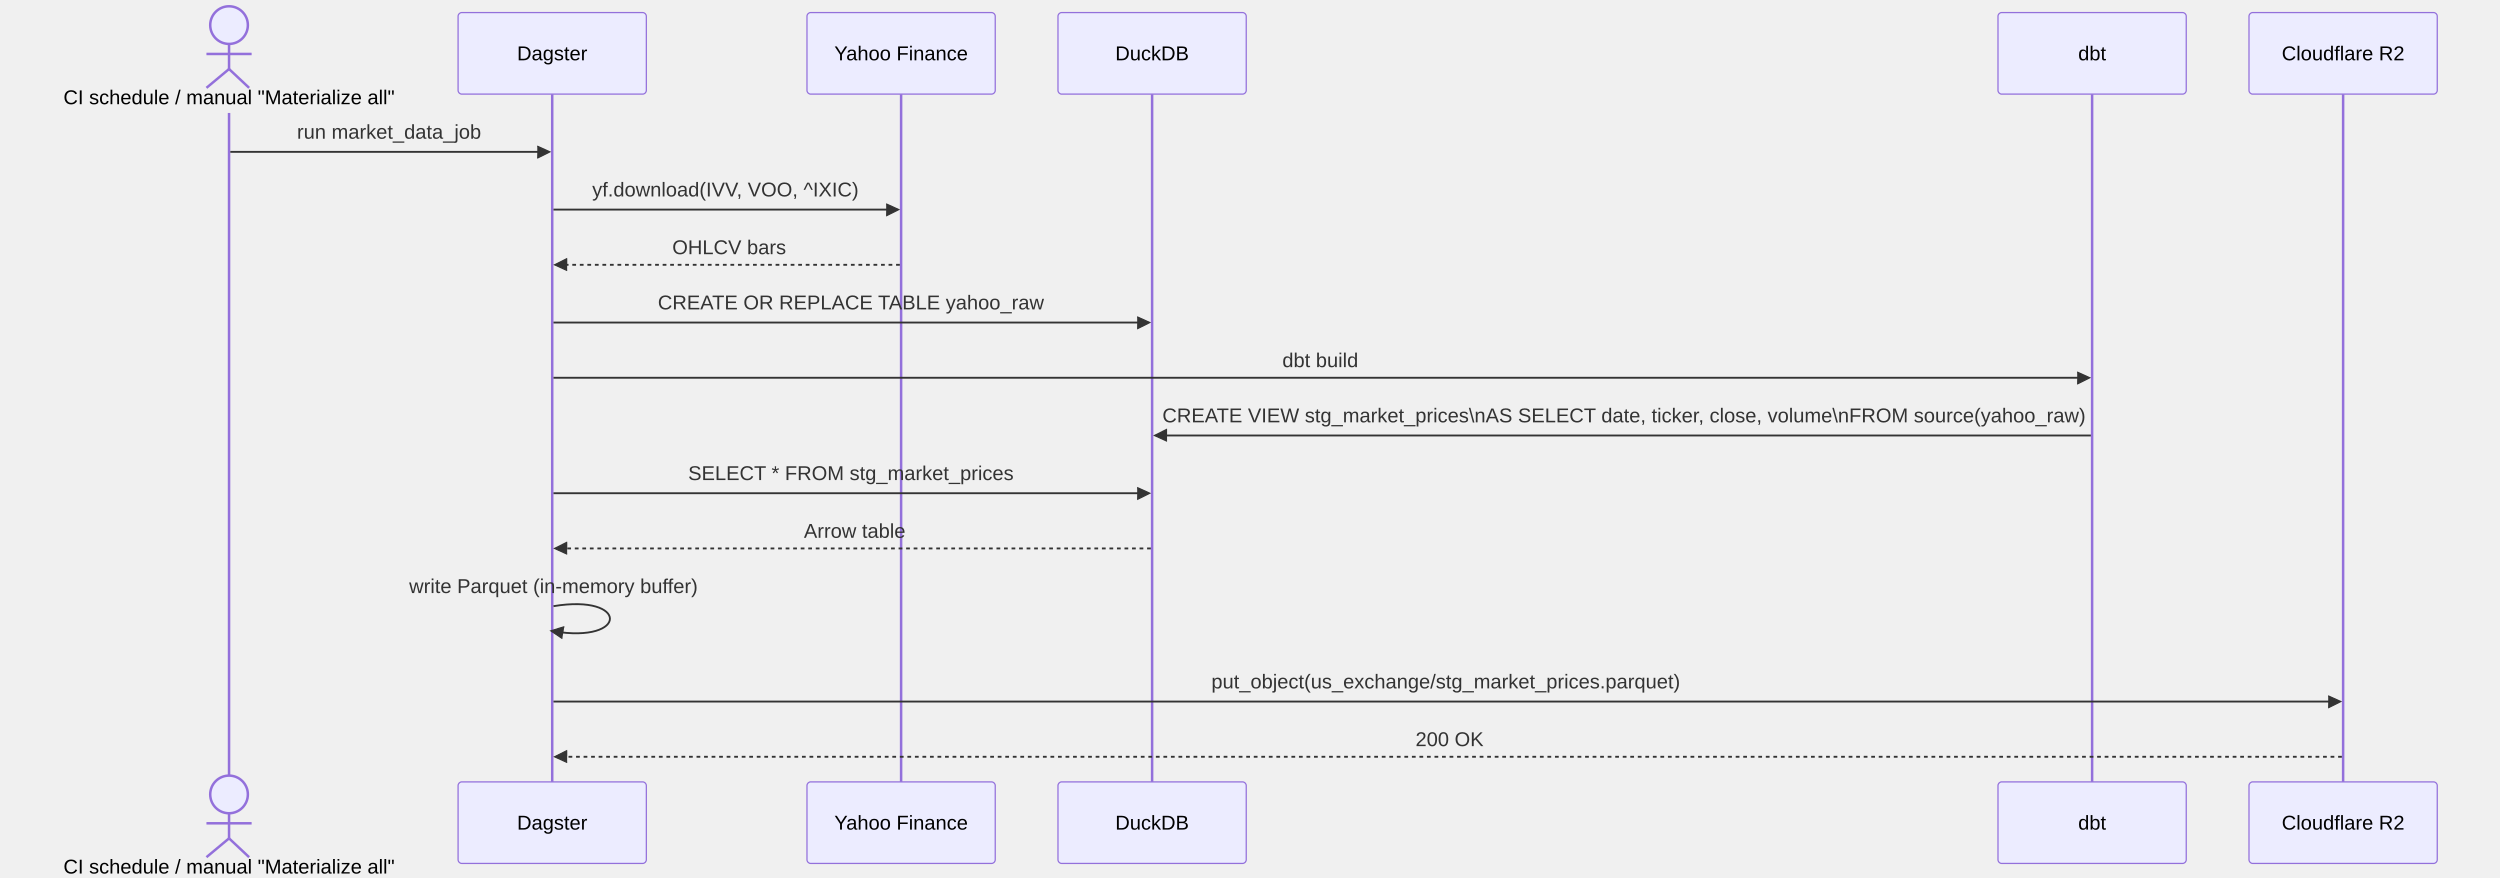
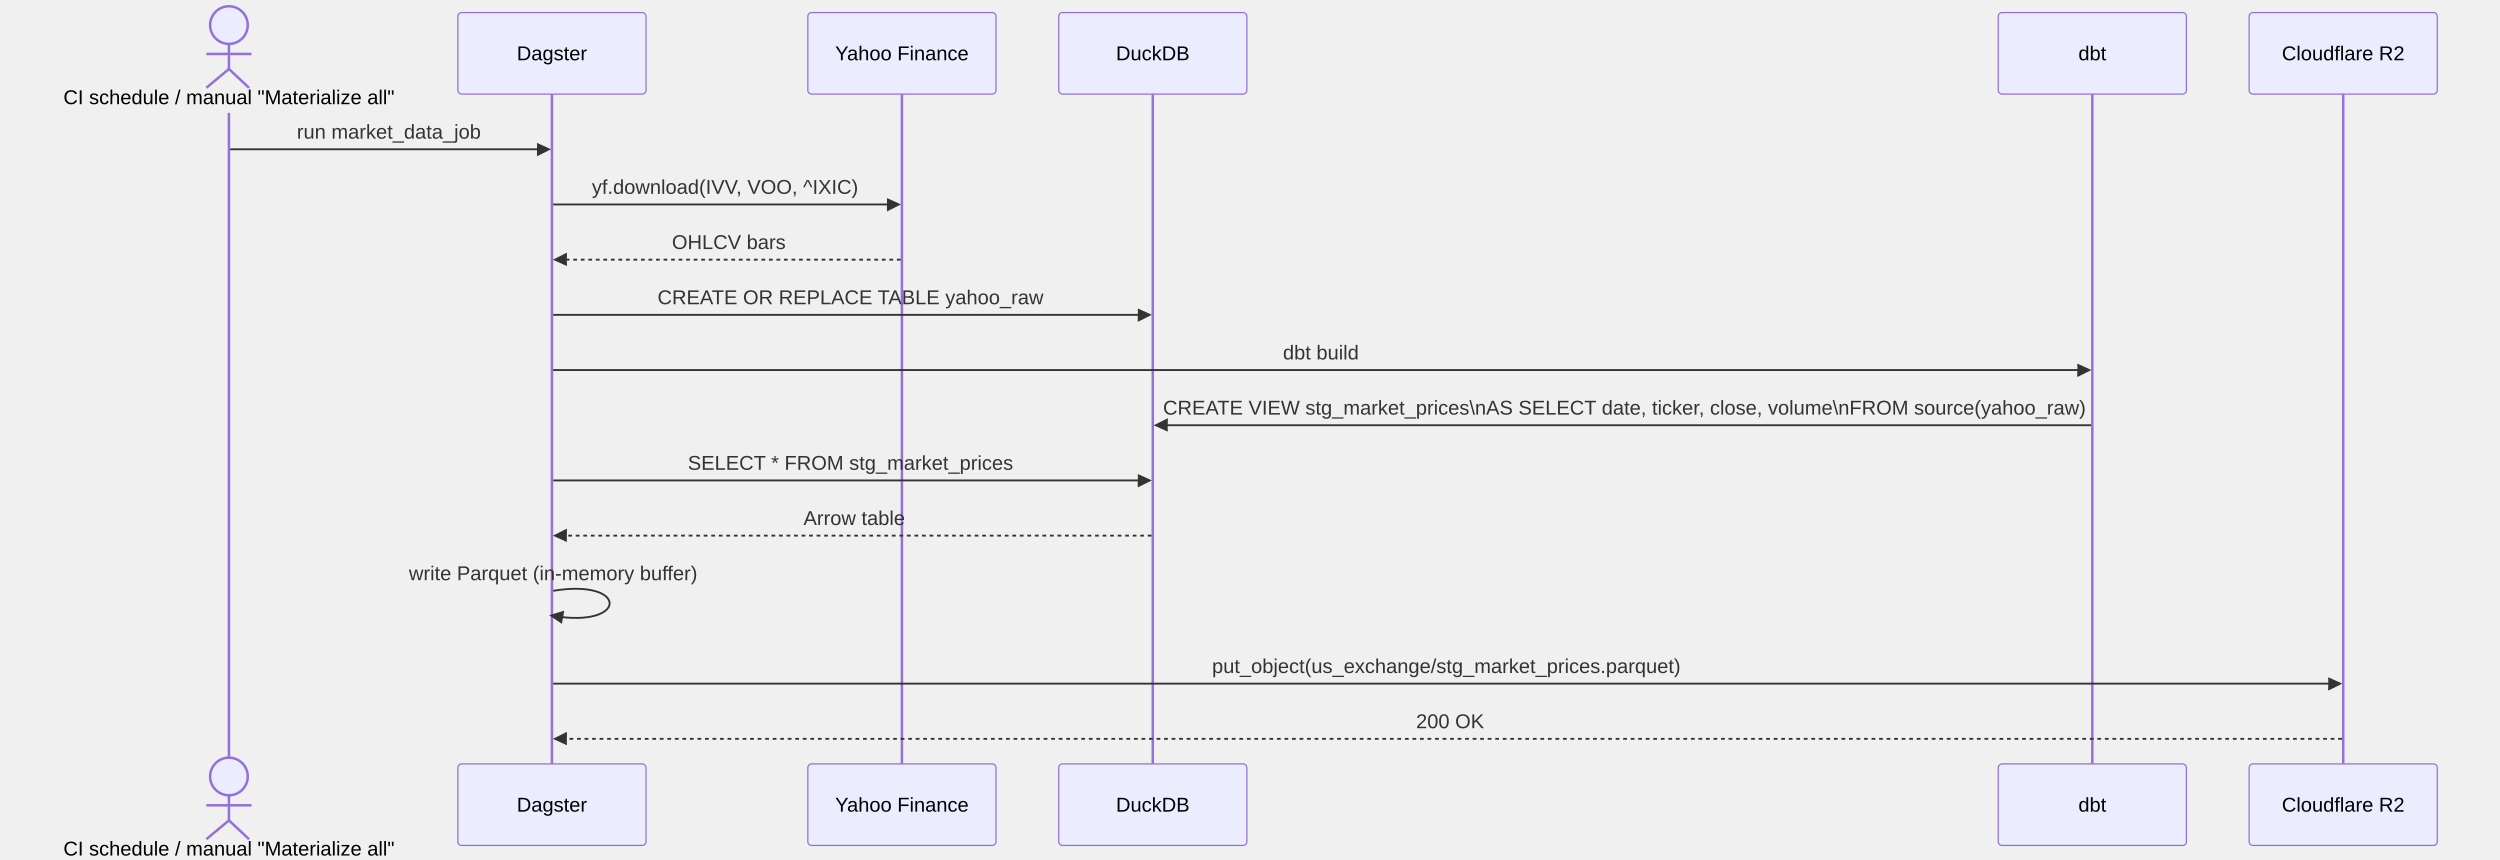
- <svg xmlns="http://www.w3.org/2000/svg" id="my-svg" width="100%" style="max-width: 1992px; background-color: white;" viewBox="-50 -10 1992 699" role="graphics-document document" aria-roledescription="sequence">
+ <svg xmlns="http://www.w3.org/2000/svg" id="my-svg" width="100%" style="max-width: 1993px; background-color: white;" viewBox="-50 -10 1993 685" role="graphics-document document" aria-roledescription="sequence">
  <g>
-     <rect x="1742" y="613" fill="#eaeaea" stroke="#666" width="150" height="65" name="R2" rx="3" ry="3" class="actor actor-bottom" />
-     <text x="1817" y="645.5" dominant-baseline="central" alignment-baseline="central" class="actor actor-box" style="text-anchor: middle; font-size: 16px; font-weight: 400;">
-       <tspan x="1817" dy="0">Cloudflare R2</tspan>
+     <rect x="1743" y="599" fill="#eaeaea" stroke="#666" width="150" height="65" name="R2" rx="3" ry="3" class="actor actor-bottom" />
+     <text x="1818" y="631.5" dominant-baseline="central" alignment-baseline="central" class="actor actor-box" style="text-anchor: middle; font-size: 16px; font-weight: 400;">
+       <tspan x="1818" dy="0">Cloudflare R2</tspan>
    </text>
  </g>
  <g>
-     <rect x="1542" y="613" fill="#eaeaea" stroke="#666" width="150" height="65" name="dbt" rx="3" ry="3" class="actor actor-bottom" />
-     <text x="1617" y="645.5" dominant-baseline="central" alignment-baseline="central" class="actor actor-box" style="text-anchor: middle; font-size: 16px; font-weight: 400;">
-       <tspan x="1617" dy="0">dbt</tspan>
+     <rect x="1543" y="599" fill="#eaeaea" stroke="#666" width="150" height="65" name="dbt" rx="3" ry="3" class="actor actor-bottom" />
+     <text x="1618" y="631.5" dominant-baseline="central" alignment-baseline="central" class="actor actor-box" style="text-anchor: middle; font-size: 16px; font-weight: 400;">
+       <tspan x="1618" dy="0">dbt</tspan>
    </text>
  </g>
  <g>
-     <rect x="793" y="613" fill="#eaeaea" stroke="#666" width="150" height="65" name="DuckDB" rx="3" ry="3" class="actor actor-bottom" />
-     <text x="868" y="645.5" dominant-baseline="central" alignment-baseline="central" class="actor actor-box" style="text-anchor: middle; font-size: 16px; font-weight: 400;">
-       <tspan x="868" dy="0">DuckDB</tspan>
+     <rect x="794" y="599" fill="#eaeaea" stroke="#666" width="150" height="65" name="DuckDB" rx="3" ry="3" class="actor actor-bottom" />
+     <text x="869" y="631.5" dominant-baseline="central" alignment-baseline="central" class="actor actor-box" style="text-anchor: middle; font-size: 16px; font-weight: 400;">
+       <tspan x="869" dy="0">DuckDB</tspan>
    </text>
  </g>
  <g>
-     <rect x="593" y="613" fill="#eaeaea" stroke="#666" width="150" height="65" name="Yahoo" rx="3" ry="3" class="actor actor-bottom" />
-     <text x="668" y="645.5" dominant-baseline="central" alignment-baseline="central" class="actor actor-box" style="text-anchor: middle; font-size: 16px; font-weight: 400;">
-       <tspan x="668" dy="0">Yahoo Finance</tspan>
+     <rect x="594" y="599" fill="#eaeaea" stroke="#666" width="150" height="65" name="Yahoo" rx="3" ry="3" class="actor actor-bottom" />
+     <text x="669" y="631.5" dominant-baseline="central" alignment-baseline="central" class="actor actor-box" style="text-anchor: middle; font-size: 16px; font-weight: 400;">
+       <tspan x="669" dy="0">Yahoo Finance</tspan>
    </text>
  </g>
  <g>
-     <rect x="315" y="613" fill="#eaeaea" stroke="#666" width="150" height="65" name="Dagster" rx="3" ry="3" class="actor actor-bottom" />
-     <text x="390" y="645.5" dominant-baseline="central" alignment-baseline="central" class="actor actor-box" style="text-anchor: middle; font-size: 16px; font-weight: 400;">
+     <rect x="315" y="599" fill="#eaeaea" stroke="#666" width="150" height="65" name="Dagster" rx="3" ry="3" class="actor actor-bottom" />
+     <text x="390" y="631.5" dominant-baseline="central" alignment-baseline="central" class="actor actor-box" style="text-anchor: middle; font-size: 16px; font-weight: 400;">
      <tspan x="390" dy="0">Dagster</tspan>
    </text>
  </g>
  <g />
  <g>
-     <line id="actor5" x1="1817" y1="65" x2="1817" y2="613" class="actor-line 200" stroke-width="0.5px" stroke="#999" name="R2" data-et="life-line" data-id="R2" />
+     <line id="actor5" x1="1818" y1="65" x2="1818" y2="599" class="actor-line 200" stroke-width="0.5px" stroke="#999" name="R2" data-et="life-line" data-id="R2" />
    <g id="root-5" data-et="participant" data-type="participant" data-id="R2">
-       <rect x="1742" y="0" fill="#eaeaea" stroke="#666" width="150" height="65" name="R2" rx="3" ry="3" class="actor actor-top" />
-       <text x="1817" y="32.5" dominant-baseline="central" alignment-baseline="central" class="actor actor-box" style="text-anchor: middle; font-size: 16px; font-weight: 400;">
-         <tspan x="1817" dy="0">Cloudflare R2</tspan>
+       <rect x="1743" y="0" fill="#eaeaea" stroke="#666" width="150" height="65" name="R2" rx="3" ry="3" class="actor actor-top" />
+       <text x="1818" y="32.5" dominant-baseline="central" alignment-baseline="central" class="actor actor-box" style="text-anchor: middle; font-size: 16px; font-weight: 400;">
+         <tspan x="1818" dy="0">Cloudflare R2</tspan>
      </text>
    </g>
  </g>
  <g>
-     <line id="actor4" x1="1617" y1="65" x2="1617" y2="613" class="actor-line 200" stroke-width="0.5px" stroke="#999" name="dbt" data-et="life-line" data-id="dbt" />
+     <line id="actor4" x1="1618" y1="65" x2="1618" y2="599" class="actor-line 200" stroke-width="0.5px" stroke="#999" name="dbt" data-et="life-line" data-id="dbt" />
    <g id="root-4" data-et="participant" data-type="participant" data-id="dbt">
-       <rect x="1542" y="0" fill="#eaeaea" stroke="#666" width="150" height="65" name="dbt" rx="3" ry="3" class="actor actor-top" />
-       <text x="1617" y="32.5" dominant-baseline="central" alignment-baseline="central" class="actor actor-box" style="text-anchor: middle; font-size: 16px; font-weight: 400;">
-         <tspan x="1617" dy="0">dbt</tspan>
+       <rect x="1543" y="0" fill="#eaeaea" stroke="#666" width="150" height="65" name="dbt" rx="3" ry="3" class="actor actor-top" />
+       <text x="1618" y="32.5" dominant-baseline="central" alignment-baseline="central" class="actor actor-box" style="text-anchor: middle; font-size: 16px; font-weight: 400;">
+         <tspan x="1618" dy="0">dbt</tspan>
      </text>
    </g>
  </g>
  <g>
-     <line id="actor3" x1="868" y1="65" x2="868" y2="613" class="actor-line 200" stroke-width="0.5px" stroke="#999" name="DuckDB" data-et="life-line" data-id="DuckDB" />
+     <line id="actor3" x1="869" y1="65" x2="869" y2="599" class="actor-line 200" stroke-width="0.5px" stroke="#999" name="DuckDB" data-et="life-line" data-id="DuckDB" />
    <g id="root-3" data-et="participant" data-type="participant" data-id="DuckDB">
-       <rect x="793" y="0" fill="#eaeaea" stroke="#666" width="150" height="65" name="DuckDB" rx="3" ry="3" class="actor actor-top" />
-       <text x="868" y="32.5" dominant-baseline="central" alignment-baseline="central" class="actor actor-box" style="text-anchor: middle; font-size: 16px; font-weight: 400;">
-         <tspan x="868" dy="0">DuckDB</tspan>
+       <rect x="794" y="0" fill="#eaeaea" stroke="#666" width="150" height="65" name="DuckDB" rx="3" ry="3" class="actor actor-top" />
+       <text x="869" y="32.5" dominant-baseline="central" alignment-baseline="central" class="actor actor-box" style="text-anchor: middle; font-size: 16px; font-weight: 400;">
+         <tspan x="869" dy="0">DuckDB</tspan>
      </text>
    </g>
  </g>
  <g>
-     <line id="actor2" x1="668" y1="65" x2="668" y2="613" class="actor-line 200" stroke-width="0.5px" stroke="#999" name="Yahoo" data-et="life-line" data-id="Yahoo" />
+     <line id="actor2" x1="669" y1="65" x2="669" y2="599" class="actor-line 200" stroke-width="0.5px" stroke="#999" name="Yahoo" data-et="life-line" data-id="Yahoo" />
    <g id="root-2" data-et="participant" data-type="participant" data-id="Yahoo">
-       <rect x="593" y="0" fill="#eaeaea" stroke="#666" width="150" height="65" name="Yahoo" rx="3" ry="3" class="actor actor-top" />
-       <text x="668" y="32.5" dominant-baseline="central" alignment-baseline="central" class="actor actor-box" style="text-anchor: middle; font-size: 16px; font-weight: 400;">
-         <tspan x="668" dy="0">Yahoo Finance</tspan>
+       <rect x="594" y="0" fill="#eaeaea" stroke="#666" width="150" height="65" name="Yahoo" rx="3" ry="3" class="actor actor-top" />
+       <text x="669" y="32.5" dominant-baseline="central" alignment-baseline="central" class="actor actor-box" style="text-anchor: middle; font-size: 16px; font-weight: 400;">
+         <tspan x="669" dy="0">Yahoo Finance</tspan>
      </text>
    </g>
  </g>
  <g>
-     <line id="actor1" x1="390" y1="65" x2="390" y2="613" class="actor-line 200" stroke-width="0.5px" stroke="#999" name="Dagster" data-et="life-line" data-id="Dagster" />
+     <line id="actor1" x1="390" y1="65" x2="390" y2="599" class="actor-line 200" stroke-width="0.5px" stroke="#999" name="Dagster" data-et="life-line" data-id="Dagster" />
    <g id="root-1" data-et="participant" data-type="participant" data-id="Dagster">
      <rect x="315" y="0" fill="#eaeaea" stroke="#666" width="150" height="65" name="Dagster" rx="3" ry="3" class="actor actor-top" />
      <text x="390" y="32.5" dominant-baseline="central" alignment-baseline="central" class="actor actor-box" style="text-anchor: middle; font-size: 16px; font-weight: 400;">
        <tspan x="390" dy="0">Dagster</tspan>
      </text>
    </g>
  </g>
  <g>
-     <line id="actor0" x1="132.5" y1="80" x2="132.5" y2="613" class="actor-line 200" stroke-width="0.5px" stroke="#999" name="Trigger" data-et="life-line" data-id="Trigger" />
+     <line id="actor0" x1="132.5" y1="80" x2="132.5" y2="599" class="actor-line 200" stroke-width="0.5px" stroke="#999" name="Trigger" data-et="life-line" data-id="Trigger" />
  </g>
  <style>#my-svg{font-family:"trebuchet ms",verdana,arial,sans-serif;font-size:16px;fill:#333;}@keyframes edge-animation-frame{from{stroke-dashoffset:0;}}@keyframes dash{to{stroke-dashoffset:0;}}#my-svg .edge-animation-slow{stroke-dasharray:9,5!important;stroke-dashoffset:900;animation:dash 50s linear infinite;stroke-linecap:round;}#my-svg .edge-animation-fast{stroke-dasharray:9,5!important;stroke-dashoffset:900;animation:dash 20s linear infinite;stroke-linecap:round;}#my-svg .error-icon{fill:#552222;}#my-svg .error-text{fill:#552222;stroke:#552222;}#my-svg .edge-thickness-normal{stroke-width:1px;}#my-svg .edge-thickness-thick{stroke-width:3.5px;}#my-svg .edge-pattern-solid{stroke-dasharray:0;}#my-svg .edge-thickness-invisible{stroke-width:0;fill:none;}#my-svg .edge-pattern-dashed{stroke-dasharray:3;}#my-svg .edge-pattern-dotted{stroke-dasharray:2;}#my-svg .marker{fill:#333333;stroke:#333333;}#my-svg .marker.cross{stroke:#333333;}#my-svg svg{font-family:"trebuchet ms",verdana,arial,sans-serif;font-size:16px;}#my-svg p{margin:0;}#my-svg .actor{stroke:#9370DB;fill:#ECECFF;stroke-width:1;}#my-svg rect.actor.outer-path[data-look="neo"]{filter:drop-shadow(1px 2px 2px rgba(185, 185, 185, 1));}#my-svg rect.note[data-look="neo"]{stroke:#aaaa33;fill:#fff5ad;filter:drop-shadow(1px 2px 2px rgba(185, 185, 185, 1));}#my-svg text.actor&gt;tspan{fill:black;stroke:none;}#my-svg .actor-line{stroke:#9370DB;}#my-svg .innerArc{stroke-width:1.5;stroke-dasharray:none;}#my-svg .messageLine0{stroke-width:1.5;stroke-dasharray:none;stroke:#333;}#my-svg .messageLine1{stroke-width:1.5;stroke-dasharray:2,2;stroke:#333;}#my-svg [id$="-arrowhead"] path{fill:#333;stroke:#333;}#my-svg .sequenceNumber{fill:white;}#my-svg [id$="-sequencenumber"]{fill:#333;}#my-svg [id$="-crosshead"] path{fill:#333;stroke:#333;}#my-svg .messageText{fill:#333;stroke:none;}#my-svg .labelBox{stroke:#9370DB;fill:#ECECFF;filter:none;}#my-svg .labelText,#my-svg .labelText&gt;tspan{fill:black;stroke:none;}#my-svg .loopText,#my-svg .loopText&gt;tspan{fill:black;stroke:none;}#my-svg .sectionTitle,#my-svg .sectionTitle&gt;tspan{fill:black;stroke:none;}#my-svg .loopLine{stroke-width:2px;stroke-dasharray:2,2;stroke:#9370DB;fill:#9370DB;}#my-svg .note{stroke:#aaaa33;fill:#fff5ad;}#my-svg .noteText,#my-svg .noteText&gt;tspan{fill:black;stroke:none;font-weight:normal;}#my-svg .activation0{fill:#f4f4f4;stroke:#666;}#my-svg .activation1{fill:#f4f4f4;stroke:#666;}#my-svg .activation2{fill:#f4f4f4;stroke:#666;}#my-svg .actorPopupMenu{position:absolute;}#my-svg .actorPopupMenuPanel{position:absolute;fill:#ECECFF;box-shadow:0px 8px 16px 0px rgba(0,0,0,0.2);filter:drop-shadow(3px 5px 2px rgb(0 0 0 / 0.4));}#my-svg .actor-man circle,#my-svg line{fill:#ECECFF;stroke-width:2px;}#my-svg g rect.rect{filter:drop-shadow(1px 2px 2px rgba(185, 185, 185, 1));stroke:#9370DB;}#my-svg .node .neo-node{stroke:#9370DB;}#my-svg [data-look="neo"].node rect,#my-svg [data-look="neo"].cluster rect,#my-svg [data-look="neo"].node polygon{stroke:#9370DB;filter:drop-shadow(1px 2px 2px rgba(185, 185, 185, 1));}#my-svg [data-look="neo"].swimlane.cluster rect{filter:none;}#my-svg [data-look="neo"].node path{stroke:#9370DB;stroke-width:1px;}#my-svg [data-look="neo"].node .outer-path{filter:drop-shadow(1px 2px 2px rgba(185, 185, 185, 1));}#my-svg [data-look="neo"].node .neo-line path{stroke:#9370DB;filter:none;}#my-svg [data-look="neo"].node circle{stroke:#9370DB;filter:drop-shadow(1px 2px 2px rgba(185, 185, 185, 1));}#my-svg [data-look="neo"].node circle .state-start{fill:#000000;}#my-svg [data-look="neo"].icon-shape .icon{fill:#9370DB;filter:drop-shadow(1px 2px 2px rgba(185, 185, 185, 1));}#my-svg [data-look="neo"].icon-shape .icon-neo path{stroke:#9370DB;filter:drop-shadow(1px 2px 2px rgba(185, 185, 185, 1));}#my-svg :root{--mermaid-font-family:"trebuchet ms",verdana,arial,sans-serif;}</style>
  <g />
  <defs>
    <symbol id="my-svg-computer" width="24" height="24">
      <path transform="scale(.5)" d="M2 2v13h20v-13h-20zm18 11h-16v-9h16v9zm-10.228 6l.466-1h3.524l.467 1h-4.457zm14.228 3h-24l2-6h2.104l-1.33 4h18.45l-1.297-4h2.073l2 6zm-5-10h-14v-7h14v7z" />
    </symbol>
  </defs>
  <defs>
    <symbol id="my-svg-database" fill-rule="evenodd" clip-rule="evenodd">
      <path transform="scale(.5)" d="M12.258.001l.256.004.255.005.253.008.251.01.249.012.247.015.246.016.242.019.241.02.239.023.236.024.233.027.231.028.229.031.225.032.223.034.22.036.217.038.214.04.211.041.208.043.205.045.201.046.198.048.194.05.191.051.187.053.183.054.18.056.175.057.172.059.168.06.163.061.16.063.155.064.15.066.074.033.073.033.071.034.07.034.069.035.068.035.067.035.066.035.064.036.064.036.062.036.06.036.06.037.058.037.058.037.055.038.055.038.053.038.052.038.051.039.05.039.048.039.047.039.045.04.044.04.043.04.041.04.04.041.039.041.037.041.036.041.034.041.033.042.032.042.03.042.029.042.027.042.026.043.024.043.023.043.021.043.02.043.018.044.017.043.015.044.013.044.012.044.011.045.009.044.007.045.006.045.004.045.002.045.001.045v17l-.001.045-.002.045-.004.045-.006.045-.007.045-.009.044-.011.045-.012.044-.013.044-.015.044-.017.043-.018.044-.02.043-.021.043-.023.043-.024.043-.026.043-.027.042-.029.042-.03.042-.032.042-.033.042-.034.041-.036.041-.037.041-.039.041-.04.041-.041.04-.043.04-.044.04-.045.04-.047.039-.048.039-.05.039-.051.039-.052.038-.053.038-.055.038-.055.038-.058.037-.058.037-.06.037-.06.036-.062.036-.064.036-.064.036-.066.035-.067.035-.068.035-.069.035-.07.034-.071.034-.073.033-.074.033-.15.066-.155.064-.16.063-.163.061-.168.06-.172.059-.175.057-.18.056-.183.054-.187.053-.191.051-.194.05-.198.048-.201.046-.205.045-.208.043-.211.041-.214.04-.217.038-.22.036-.223.034-.225.032-.229.031-.231.028-.233.027-.236.024-.239.023-.241.02-.242.019-.246.016-.247.015-.249.012-.251.01-.253.008-.255.005-.256.004-.258.001-.258-.001-.256-.004-.255-.005-.253-.008-.251-.01-.249-.012-.247-.015-.245-.016-.243-.019-.241-.02-.238-.023-.236-.024-.234-.027-.231-.028-.228-.031-.226-.032-.223-.034-.22-.036-.217-.038-.214-.04-.211-.041-.208-.043-.204-.045-.201-.046-.198-.048-.195-.05-.19-.051-.187-.053-.184-.054-.179-.056-.176-.057-.172-.059-.167-.06-.164-.061-.159-.063-.155-.064-.151-.066-.074-.033-.072-.033-.072-.034-.07-.034-.069-.035-.068-.035-.067-.035-.066-.035-.064-.036-.063-.036-.062-.036-.061-.036-.06-.037-.058-.037-.057-.037-.056-.038-.055-.038-.053-.038-.052-.038-.051-.039-.049-.039-.049-.039-.046-.039-.046-.04-.044-.04-.043-.04-.041-.04-.04-.041-.039-.041-.037-.041-.036-.041-.034-.041-.033-.042-.032-.042-.03-.042-.029-.042-.027-.042-.026-.043-.024-.043-.023-.043-.021-.043-.02-.043-.018-.044-.017-.043-.015-.044-.013-.044-.012-.044-.011-.045-.009-.044-.007-.045-.006-.045-.004-.045-.002-.045-.001-.045v-17l.001-.045.002-.045.004-.045.006-.045.007-.045.009-.044.011-.045.012-.044.013-.044.015-.044.017-.043.018-.044.02-.043.021-.043.023-.043.024-.043.026-.043.027-.042.029-.042.03-.042.032-.042.033-.042.034-.041.036-.041.037-.041.039-.041.04-.041.041-.04.043-.04.044-.04.046-.04.046-.039.049-.039.049-.039.051-.039.052-.038.053-.038.055-.038.056-.038.057-.037.058-.037.06-.037.061-.036.062-.036.063-.036.064-.036.066-.035.067-.035.068-.035.069-.035.07-.034.072-.034.072-.033.074-.033.151-.066.155-.064.159-.063.164-.061.167-.06.172-.059.176-.057.179-.056.184-.054.187-.053.19-.051.195-.05.198-.048.201-.046.204-.045.208-.043.211-.041.214-.04.217-.038.22-.036.223-.034.226-.032.228-.031.231-.028.234-.027.236-.024.238-.023.241-.02.243-.019.245-.016.247-.015.249-.012.251-.01.253-.008.255-.005.256-.004.258-.001.258.001zm-9.258 20.499v.01l.001.021.003.021.004.022.005.021.006.022.007.022.009.023.01.022.011.023.012.023.013.023.015.023.016.024.017.023.018.024.019.024.021.024.022.025.023.024.024.025.052.049.056.05.061.051.066.051.07.051.075.051.079.052.084.052.088.052.092.052.097.052.102.051.105.052.11.052.114.051.119.051.123.051.127.05.131.05.135.05.139.048.144.049.147.047.152.047.155.047.16.045.163.045.167.043.171.043.176.041.178.041.183.039.187.039.19.037.194.035.197.035.202.033.204.031.209.03.212.029.216.027.219.025.222.024.226.021.23.02.233.018.236.016.24.015.243.012.246.01.249.008.253.005.256.004.259.001.26-.001.257-.004.254-.005.25-.008.247-.011.244-.012.241-.014.237-.016.233-.018.231-.021.226-.021.224-.024.22-.026.216-.027.212-.028.21-.031.205-.031.202-.034.198-.034.194-.036.191-.037.187-.039.183-.04.179-.04.175-.042.172-.043.168-.044.163-.045.16-.046.155-.046.152-.047.148-.048.143-.049.139-.049.136-.05.131-.05.126-.05.123-.051.118-.052.114-.051.11-.052.106-.052.101-.052.096-.052.092-.052.088-.053.083-.051.079-.052.074-.052.07-.051.065-.051.06-.051.056-.05.051-.05.023-.024.023-.025.021-.024.02-.024.019-.024.018-.024.017-.024.015-.023.014-.024.013-.023.012-.023.01-.023.01-.022.008-.022.006-.022.006-.022.004-.022.004-.021.001-.021.001-.021v-4.127l-.077.055-.08.053-.083.054-.085.053-.087.052-.09.052-.093.051-.095.05-.097.05-.1.049-.102.049-.105.048-.106.047-.109.047-.111.046-.114.045-.115.045-.118.044-.12.043-.122.042-.124.042-.126.041-.128.04-.13.04-.132.038-.134.038-.135.037-.138.037-.139.035-.142.035-.143.034-.144.033-.147.032-.148.031-.15.03-.151.03-.153.029-.154.027-.156.027-.158.026-.159.025-.161.024-.162.023-.163.022-.165.021-.166.02-.167.019-.169.018-.169.017-.171.016-.173.015-.173.014-.175.013-.175.012-.177.011-.178.01-.179.008-.179.008-.181.006-.182.005-.182.004-.184.003-.184.002h-.37l-.184-.002-.184-.003-.182-.004-.182-.005-.181-.006-.179-.008-.179-.008-.178-.01-.176-.011-.176-.012-.175-.013-.173-.014-.172-.015-.171-.016-.17-.017-.169-.018-.167-.019-.166-.02-.165-.021-.163-.022-.162-.023-.161-.024-.159-.025-.157-.026-.156-.027-.155-.027-.153-.029-.151-.03-.15-.03-.148-.031-.146-.032-.145-.033-.143-.034-.141-.035-.14-.035-.137-.037-.136-.037-.134-.038-.132-.038-.13-.04-.128-.04-.126-.041-.124-.042-.122-.042-.12-.044-.117-.043-.116-.045-.113-.045-.112-.046-.109-.047-.106-.047-.105-.048-.102-.049-.1-.049-.097-.05-.095-.05-.093-.052-.09-.051-.087-.052-.085-.053-.083-.054-.08-.054-.077-.054v4.127zm0-5.654v.011l.001.021.003.021.004.021.005.022.006.022.007.022.009.022.01.022.011.023.012.023.013.023.015.024.016.023.017.024.018.024.019.024.021.024.022.024.023.025.024.024.052.05.056.05.061.05.066.051.07.051.075.052.079.051.084.052.088.052.092.052.097.052.102.052.105.052.11.051.114.051.119.052.123.05.127.051.131.05.135.049.139.049.144.048.147.048.152.047.155.046.16.045.163.045.167.044.171.042.176.042.178.04.183.04.187.038.19.037.194.036.197.034.202.033.204.032.209.03.212.028.216.027.219.025.222.024.226.022.23.02.233.018.236.016.24.014.243.012.246.01.249.008.253.006.256.003.259.001.26-.001.257-.003.254-.006.25-.008.247-.01.244-.012.241-.015.237-.016.233-.018.231-.02.226-.022.224-.024.22-.025.216-.027.212-.029.21-.03.205-.032.202-.033.198-.035.194-.036.191-.037.187-.039.183-.039.179-.041.175-.042.172-.043.168-.044.163-.045.16-.045.155-.047.152-.047.148-.048.143-.048.139-.05.136-.049.131-.05.126-.051.123-.051.118-.051.114-.052.11-.052.106-.052.101-.052.096-.052.092-.052.088-.052.083-.052.079-.052.074-.051.07-.052.065-.051.06-.05.056-.051.051-.049.023-.025.023-.024.021-.025.02-.024.019-.024.018-.024.017-.024.015-.023.014-.023.013-.024.012-.022.01-.023.01-.023.008-.022.006-.022.006-.022.004-.021.004-.022.001-.021.001-.021v-4.139l-.077.054-.08.054-.083.054-.085.052-.087.053-.09.051-.093.051-.095.051-.097.05-.1.049-.102.049-.105.048-.106.047-.109.047-.111.046-.114.045-.115.044-.118.044-.12.044-.122.042-.124.042-.126.041-.128.04-.13.039-.132.039-.134.038-.135.037-.138.036-.139.036-.142.035-.143.033-.144.033-.147.033-.148.031-.15.03-.151.03-.153.028-.154.028-.156.027-.158.026-.159.025-.161.024-.162.023-.163.022-.165.021-.166.02-.167.019-.169.018-.169.017-.171.016-.173.015-.173.014-.175.013-.175.012-.177.011-.178.009-.179.009-.179.007-.181.007-.182.005-.182.004-.184.003-.184.002h-.37l-.184-.002-.184-.003-.182-.004-.182-.005-.181-.007-.179-.007-.179-.009-.178-.009-.176-.011-.176-.012-.175-.013-.173-.014-.172-.015-.171-.016-.17-.017-.169-.018-.167-.019-.166-.02-.165-.021-.163-.022-.162-.023-.161-.024-.159-.025-.157-.026-.156-.027-.155-.028-.153-.028-.151-.03-.15-.03-.148-.031-.146-.033-.145-.033-.143-.033-.141-.035-.14-.036-.137-.036-.136-.037-.134-.038-.132-.039-.13-.039-.128-.04-.126-.041-.124-.042-.122-.043-.12-.043-.117-.044-.116-.044-.113-.046-.112-.046-.109-.046-.106-.047-.105-.048-.102-.049-.1-.049-.097-.05-.095-.051-.093-.051-.09-.051-.087-.053-.085-.052-.083-.054-.08-.054-.077-.054v4.139zm0-5.666v.011l.001.02.003.022.004.021.005.022.006.021.007.022.009.023.01.022.011.023.012.023.013.023.015.023.016.024.017.024.018.023.019.024.021.025.022.024.023.024.024.025.052.05.056.05.061.05.066.051.07.051.075.052.079.051.084.052.088.052.092.052.097.052.102.052.105.051.11.052.114.051.119.051.123.051.127.05.131.05.135.05.139.049.144.048.147.048.152.047.155.046.16.045.163.045.167.043.171.043.176.042.178.04.183.04.187.038.19.037.194.036.197.034.202.033.204.032.209.03.212.028.216.027.219.025.222.024.226.021.23.02.233.018.236.017.24.014.243.012.246.01.249.008.253.006.256.003.259.001.26-.001.257-.003.254-.006.25-.008.247-.01.244-.013.241-.014.237-.016.233-.018.231-.02.226-.022.224-.024.22-.025.216-.027.212-.029.21-.03.205-.032.202-.033.198-.035.194-.036.191-.037.187-.039.183-.039.179-.041.175-.042.172-.043.168-.044.163-.045.16-.045.155-.047.152-.047.148-.048.143-.049.139-.049.136-.049.131-.051.126-.05.123-.051.118-.052.114-.051.11-.052.106-.052.101-.052.096-.052.092-.052.088-.052.083-.052.079-.052.074-.052.07-.051.065-.051.06-.051.056-.05.051-.049.023-.025.023-.025.021-.024.02-.024.019-.024.018-.024.017-.024.015-.023.014-.024.013-.023.012-.023.01-.022.01-.023.008-.022.006-.022.006-.022.004-.022.004-.021.001-.021.001-.021v-4.153l-.077.054-.08.054-.083.053-.085.053-.087.053-.09.051-.093.051-.095.051-.097.05-.1.049-.102.048-.105.048-.106.048-.109.046-.111.046-.114.046-.115.044-.118.044-.12.043-.122.043-.124.042-.126.041-.128.04-.13.039-.132.039-.134.038-.135.037-.138.036-.139.036-.142.034-.143.034-.144.033-.147.032-.148.032-.15.03-.151.03-.153.028-.154.028-.156.027-.158.026-.159.024-.161.024-.162.023-.163.023-.165.021-.166.02-.167.019-.169.018-.169.017-.171.016-.173.015-.173.014-.175.013-.175.012-.177.01-.178.01-.179.009-.179.007-.181.006-.182.006-.182.004-.184.003-.184.001-.185.001-.185-.001-.184-.001-.184-.003-.182-.004-.182-.006-.181-.006-.179-.007-.179-.009-.178-.01-.176-.01-.176-.012-.175-.013-.173-.014-.172-.015-.171-.016-.17-.017-.169-.018-.167-.019-.166-.02-.165-.021-.163-.023-.162-.023-.161-.024-.159-.024-.157-.026-.156-.027-.155-.028-.153-.028-.151-.03-.15-.03-.148-.032-.146-.032-.145-.033-.143-.034-.141-.034-.14-.036-.137-.036-.136-.037-.134-.038-.132-.039-.13-.039-.128-.041-.126-.041-.124-.041-.122-.043-.12-.043-.117-.044-.116-.044-.113-.046-.112-.046-.109-.046-.106-.048-.105-.048-.102-.048-.1-.05-.097-.049-.095-.051-.093-.051-.09-.052-.087-.052-.085-.053-.083-.053-.08-.054-.077-.054v4.153zm8.74-8.179l-.257.004-.254.005-.25.008-.247.011-.244.012-.241.014-.237.016-.233.018-.231.021-.226.022-.224.023-.22.026-.216.027-.212.028-.21.031-.205.032-.202.033-.198.034-.194.036-.191.038-.187.038-.183.04-.179.041-.175.042-.172.043-.168.043-.163.045-.16.046-.155.046-.152.048-.148.048-.143.048-.139.049-.136.05-.131.05-.126.051-.123.051-.118.051-.114.052-.11.052-.106.052-.101.052-.096.052-.092.052-.088.052-.083.052-.079.052-.074.051-.07.052-.065.051-.06.05-.056.05-.051.05-.023.025-.023.024-.021.024-.02.025-.019.024-.018.024-.017.023-.015.024-.014.023-.013.023-.012.023-.01.023-.01.022-.008.022-.006.023-.006.021-.004.022-.004.021-.001.021-.001.021.001.021.001.021.004.021.004.022.006.021.006.023.008.022.01.022.01.023.012.023.013.023.014.023.015.024.017.023.018.024.019.024.02.025.021.024.023.024.023.025.051.05.056.05.06.05.065.051.07.052.074.051.079.052.083.052.088.052.092.052.096.052.101.052.106.052.11.052.114.052.118.051.123.051.126.051.131.05.136.05.139.049.143.048.148.048.152.048.155.046.16.046.163.045.168.043.172.043.175.042.179.041.183.04.187.038.191.038.194.036.198.034.202.033.205.032.21.031.212.028.216.027.22.026.224.023.226.022.231.021.233.018.237.016.241.014.244.012.247.011.25.008.254.005.257.004.26.001.26-.001.257-.004.254-.005.25-.008.247-.011.244-.012.241-.014.237-.016.233-.018.231-.021.226-.022.224-.023.22-.026.216-.027.212-.028.21-.031.205-.032.202-.033.198-.034.194-.036.191-.038.187-.038.183-.04.179-.041.175-.042.172-.043.168-.043.163-.045.16-.046.155-.046.152-.048.148-.048.143-.048.139-.049.136-.05.131-.05.126-.051.123-.051.118-.051.114-.052.11-.052.106-.052.101-.052.096-.052.092-.052.088-.052.083-.052.079-.052.074-.051.07-.052.065-.051.06-.05.056-.05.051-.05.023-.025.023-.024.021-.024.02-.025.019-.024.018-.024.017-.023.015-.024.014-.023.013-.023.012-.023.01-.023.01-.022.008-.022.006-.023.006-.021.004-.022.004-.021.001-.021.001-.021-.001-.021-.001-.021-.004-.021-.004-.022-.006-.021-.006-.023-.008-.022-.01-.022-.01-.023-.012-.023-.013-.023-.014-.023-.015-.024-.017-.023-.018-.024-.019-.024-.02-.025-.021-.024-.023-.024-.023-.025-.051-.05-.056-.05-.06-.05-.065-.051-.07-.052-.074-.051-.079-.052-.083-.052-.088-.052-.092-.052-.096-.052-.101-.052-.106-.052-.11-.052-.114-.052-.118-.051-.123-.051-.126-.051-.131-.05-.136-.05-.139-.049-.143-.048-.148-.048-.152-.048-.155-.046-.16-.046-.163-.045-.168-.043-.172-.043-.175-.042-.179-.041-.183-.04-.187-.038-.191-.038-.194-.036-.198-.034-.202-.033-.205-.032-.21-.031-.212-.028-.216-.027-.22-.026-.224-.023-.226-.022-.231-.021-.233-.018-.237-.016-.241-.014-.244-.012-.247-.011-.25-.008-.254-.005-.257-.004-.26-.001-.26.001z" />
    </symbol>
  </defs>
  <defs>
    <symbol id="my-svg-clock" width="24" height="24">
      <path transform="scale(.5)" d="M12 2c5.514 0 10 4.486 10 10s-4.486 10-10 10-10-4.486-10-10 4.486-10 10-10zm0-2c-6.627 0-12 5.373-12 12s5.373 12 12 12 12-5.373 12-12-5.373-12-12-12zm5.848 12.459c.202.038.202.333.001.372-1.907.361-6.045 1.111-6.547 1.111-.719 0-1.301-.582-1.301-1.301 0-.512.77-5.447 1.125-7.445.034-.192.312-.181.343.014l.985 6.238 5.394 1.011z" />
    </symbol>
  </defs>
  <defs>
    <marker id="my-svg-arrowhead" refX="7.9" refY="5" markerUnits="userSpaceOnUse" markerWidth="12" markerHeight="12" orient="auto-start-reverse">
      <path d="M -1 0 L 10 5 L 0 10 z" />
    </marker>
  </defs>
  <defs>
    <marker id="my-svg-crosshead" markerWidth="15" markerHeight="8" orient="auto" refX="4" refY="4.5">
      <path fill="none" stroke="#000000" stroke-width="1pt" d="M 1,2 L 6,7 M 6,2 L 1,7" style="stroke-dasharray: 0, 0;" />
    </marker>
  </defs>
  <defs>
    <marker id="my-svg-filled-head" refX="15.5" refY="7" markerWidth="20" markerHeight="28" orient="auto">
      <path d="M 18,7 L9,13 L14,7 L9,1 Z" />
    </marker>
  </defs>
  <defs>
    <marker id="my-svg-sequencenumber" refX="15" refY="15" markerWidth="60" markerHeight="40" orient="auto">
      <circle cx="15" cy="15" r="6" />
    </marker>
  </defs>
  <defs>
    <marker id="my-svg-solidTopArrowHead" refX="7.9" refY="7.25" markerUnits="userSpaceOnUse" markerWidth="12" markerHeight="12" orient="auto-start-reverse">
      <path d="M 0 0 L 10 8 L 0 8 z" />
    </marker>
  </defs>
  <defs>
    <marker id="my-svg-solidBottomArrowHead" refX="7.9" refY="0.75" markerUnits="userSpaceOnUse" markerWidth="12" markerHeight="12" orient="auto-start-reverse">
      <path d="M 0 0 L 10 0 L 0 8 z" />
    </marker>
  </defs>
  <defs>
    <marker id="my-svg-stickTopArrowHead" refX="7.5" refY="7" markerUnits="userSpaceOnUse" markerWidth="12" markerHeight="12" orient="auto-start-reverse">
      <path d="M 0 0 L 7 7" stroke="black" stroke-width="1.5" fill="none" />
    </marker>
  </defs>
  <defs>
    <marker id="my-svg-stickBottomArrowHead" refX="7.5" refY="0" markerUnits="userSpaceOnUse" markerWidth="12" markerHeight="12" orient="auto-start-reverse">
      <path d="M 0 7 L 7 0" stroke="black" stroke-width="1.5" fill="none" />
    </marker>
  </defs>
  <g class="actor-man actor-top" name="Trigger" data-et="participant" data-type="actor" data-id="Trigger" style="stroke: rgb(147, 112, 219);">
    <line id="actor-man-torso0" x1="132.5" y1="25" x2="132.5" y2="45" />
    <line id="actor-man-arms0" x1="114.5" y1="33" x2="150.5" y2="33" />
    <line x1="114.5" y1="60" x2="132.5" y2="45" />
    <line x1="132.5" y1="45" x2="148.5" y2="60" />
    <circle cx="132.5" cy="10" r="15" width="265" height="65" />
    <text x="132.5" y="67.5" dominant-baseline="central" alignment-baseline="central" class="actor actor-man" style="text-anchor: middle; font-size: 16px; font-weight: 400;">
      <tspan x="132.5" dy="0">CI schedule / manual "Materialize all"</tspan>
    </text>
  </g>
  <text x="260" y="80" text-anchor="middle" dominant-baseline="middle" alignment-baseline="middle" class="messageText" dy="1em" style="font-size: 16px; font-weight: 400;">run market_data_job</text>
-   <line x1="133.5" y1="111" x2="386" y2="111" class="messageLine0" data-et="message" data-id="i0" data-from="Trigger" data-to="Dagster" stroke-width="2" stroke="none" marker-end="url(#my-svg-arrowhead)" style="fill: none;" />
-   <text x="528" y="126" text-anchor="middle" dominant-baseline="middle" alignment-baseline="middle" class="messageText" dy="1em" style="font-size: 16px; font-weight: 400;">yf.download(IVV, VOO, ^IXIC)</text>
-   <line x1="391" y1="157" x2="664" y2="157" class="messageLine0" data-et="message" data-id="i1" data-from="Dagster" data-to="Yahoo" stroke-width="2" stroke="none" marker-end="url(#my-svg-arrowhead)" style="fill: none;" />
-   <text x="531" y="172" text-anchor="middle" dominant-baseline="middle" alignment-baseline="middle" class="messageText" dy="1em" style="font-size: 16px; font-weight: 400;">OHLCV bars</text>
-   <line x1="667" y1="201" x2="394" y2="201" class="messageLine1" data-et="message" data-id="i2" data-from="Yahoo" data-to="Dagster" stroke-width="2" stroke="none" marker-end="url(#my-svg-arrowhead)" style="stroke-dasharray: 3, 3; fill: none;" />
-   <text x="628" y="216" text-anchor="middle" dominant-baseline="middle" alignment-baseline="middle" class="messageText" dy="1em" style="font-size: 16px; font-weight: 400;">CREATE OR REPLACE TABLE yahoo_raw</text>
-   <line x1="391" y1="247" x2="864" y2="247" class="messageLine0" data-et="message" data-id="i3" data-from="Dagster" data-to="DuckDB" stroke-width="2" stroke="none" marker-end="url(#my-svg-arrowhead)" style="fill: none;" />
-   <text x="1002" y="262" text-anchor="middle" dominant-baseline="middle" alignment-baseline="middle" class="messageText" dy="1em" style="font-size: 16px; font-weight: 400;">dbt build</text>
-   <line x1="391" y1="291" x2="1613" y2="291" class="messageLine0" data-et="message" data-id="i4" data-from="Dagster" data-to="dbt" stroke-width="2" stroke="none" marker-end="url(#my-svg-arrowhead)" style="fill: none;" />
-   <text x="1244" y="306" text-anchor="middle" dominant-baseline="middle" alignment-baseline="middle" class="messageText" dy="1em" style="font-size: 16px; font-weight: 400;">CREATE VIEW stg_market_prices\nAS SELECT date, ticker, close, volume\nFROM source(yahoo_raw)</text>
-   <line x1="1616" y1="337" x2="872" y2="337" class="messageLine0" data-et="message" data-id="i5" data-from="dbt" data-to="DuckDB" stroke-width="2" stroke="none" marker-end="url(#my-svg-arrowhead)" style="fill: none;" />
-   <text x="628" y="352" text-anchor="middle" dominant-baseline="middle" alignment-baseline="middle" class="messageText" dy="1em" style="font-size: 16px; font-weight: 400;">SELECT * FROM stg_market_prices</text>
-   <line x1="391" y1="383" x2="864" y2="383" class="messageLine0" data-et="message" data-id="i6" data-from="Dagster" data-to="DuckDB" stroke-width="2" stroke="none" marker-end="url(#my-svg-arrowhead)" style="fill: none;" />
-   <text x="631" y="398" text-anchor="middle" dominant-baseline="middle" alignment-baseline="middle" class="messageText" dy="1em" style="font-size: 16px; font-weight: 400;">Arrow table</text>
-   <line x1="867" y1="427" x2="394" y2="427" class="messageLine1" data-et="message" data-id="i7" data-from="DuckDB" data-to="Dagster" stroke-width="2" stroke="none" marker-end="url(#my-svg-arrowhead)" style="stroke-dasharray: 3, 3; fill: none;" />
-   <text x="391" y="442" text-anchor="middle" dominant-baseline="middle" alignment-baseline="middle" class="messageText" dy="1em" style="font-size: 16px; font-weight: 400;">write Parquet (in-memory buffer)</text>
-   <path d="M 391,473 C 451,463 451,503 391,493" class="messageLine0" data-et="message" data-id="i8" data-from="Dagster" data-to="Dagster" stroke-width="2" stroke="none" marker-end="url(#my-svg-arrowhead)" style="fill: none;" />
-   <text x="1102" y="518" text-anchor="middle" dominant-baseline="middle" alignment-baseline="middle" class="messageText" dy="1em" style="font-size: 16px; font-weight: 400;">put_object(us_exchange/stg_market_prices.parquet)</text>
-   <line x1="391" y1="549" x2="1813" y2="549" class="messageLine0" data-et="message" data-id="i9" data-from="Dagster" data-to="R2" stroke-width="2" stroke="none" marker-end="url(#my-svg-arrowhead)" style="fill: none;" />
-   <text x="1105" y="564" text-anchor="middle" dominant-baseline="middle" alignment-baseline="middle" class="messageText" dy="1em" style="font-size: 16px; font-weight: 400;">200 OK</text>
-   <line x1="1816" y1="593" x2="394" y2="593" class="messageLine1" data-et="message" data-id="i10" data-from="R2" data-to="Dagster" stroke-width="2" stroke="none" marker-end="url(#my-svg-arrowhead)" style="stroke-dasharray: 3, 3; fill: none;" />
+   <line x1="133.5" y1="109" x2="386" y2="109" class="messageLine0" data-et="message" data-id="i0" data-from="Trigger" data-to="Dagster" stroke-width="2" stroke="none" marker-end="url(#my-svg-arrowhead)" style="fill: none;" />
+   <text x="528" y="124" text-anchor="middle" dominant-baseline="middle" alignment-baseline="middle" class="messageText" dy="1em" style="font-size: 16px; font-weight: 400;">yf.download(IVV, VOO, ^IXIC)</text>
+   <line x1="391" y1="153" x2="665" y2="153" class="messageLine0" data-et="message" data-id="i1" data-from="Dagster" data-to="Yahoo" stroke-width="2" stroke="none" marker-end="url(#my-svg-arrowhead)" style="fill: none;" />
+   <text x="531" y="168" text-anchor="middle" dominant-baseline="middle" alignment-baseline="middle" class="messageText" dy="1em" style="font-size: 16px; font-weight: 400;">OHLCV bars</text>
+   <line x1="668" y1="197" x2="394" y2="197" class="messageLine1" data-et="message" data-id="i2" data-from="Yahoo" data-to="Dagster" stroke-width="2" stroke="none" marker-end="url(#my-svg-arrowhead)" style="stroke-dasharray: 3, 3; fill: none;" />
+   <text x="628" y="212" text-anchor="middle" dominant-baseline="middle" alignment-baseline="middle" class="messageText" dy="1em" style="font-size: 16px; font-weight: 400;">CREATE OR REPLACE TABLE yahoo_raw</text>
+   <line x1="391" y1="241" x2="865" y2="241" class="messageLine0" data-et="message" data-id="i3" data-from="Dagster" data-to="DuckDB" stroke-width="2" stroke="none" marker-end="url(#my-svg-arrowhead)" style="fill: none;" />
+   <text x="1003" y="256" text-anchor="middle" dominant-baseline="middle" alignment-baseline="middle" class="messageText" dy="1em" style="font-size: 16px; font-weight: 400;">dbt build</text>
+   <line x1="391" y1="285" x2="1614" y2="285" class="messageLine0" data-et="message" data-id="i4" data-from="Dagster" data-to="dbt" stroke-width="2" stroke="none" marker-end="url(#my-svg-arrowhead)" style="fill: none;" />
+   <text x="1245" y="300" text-anchor="middle" dominant-baseline="middle" alignment-baseline="middle" class="messageText" dy="1em" style="font-size: 16px; font-weight: 400;">CREATE VIEW stg_market_prices\nAS SELECT date, ticker, close, volume\nFROM source(yahoo_raw)</text>
+   <line x1="1617" y1="329" x2="873" y2="329" class="messageLine0" data-et="message" data-id="i5" data-from="dbt" data-to="DuckDB" stroke-width="2" stroke="none" marker-end="url(#my-svg-arrowhead)" style="fill: none;" />
+   <text x="628" y="344" text-anchor="middle" dominant-baseline="middle" alignment-baseline="middle" class="messageText" dy="1em" style="font-size: 16px; font-weight: 400;">SELECT * FROM stg_market_prices</text>
+   <line x1="391" y1="373" x2="865" y2="373" class="messageLine0" data-et="message" data-id="i6" data-from="Dagster" data-to="DuckDB" stroke-width="2" stroke="none" marker-end="url(#my-svg-arrowhead)" style="fill: none;" />
+   <text x="631" y="388" text-anchor="middle" dominant-baseline="middle" alignment-baseline="middle" class="messageText" dy="1em" style="font-size: 16px; font-weight: 400;">Arrow table</text>
+   <line x1="868" y1="417" x2="394" y2="417" class="messageLine1" data-et="message" data-id="i7" data-from="DuckDB" data-to="Dagster" stroke-width="2" stroke="none" marker-end="url(#my-svg-arrowhead)" style="stroke-dasharray: 3, 3; fill: none;" />
+   <text x="391" y="432" text-anchor="middle" dominant-baseline="middle" alignment-baseline="middle" class="messageText" dy="1em" style="font-size: 16px; font-weight: 400;">write Parquet (in-memory buffer)</text>
+   <path d="M 391,461 C 451,451 451,491 391,481" class="messageLine0" data-et="message" data-id="i8" data-from="Dagster" data-to="Dagster" stroke-width="2" stroke="none" marker-end="url(#my-svg-arrowhead)" style="fill: none;" />
+   <text x="1103" y="506" text-anchor="middle" dominant-baseline="middle" alignment-baseline="middle" class="messageText" dy="1em" style="font-size: 16px; font-weight: 400;">put_object(us_exchange/stg_market_prices.parquet)</text>
+   <line x1="391" y1="535" x2="1814" y2="535" class="messageLine0" data-et="message" data-id="i9" data-from="Dagster" data-to="R2" stroke-width="2" stroke="none" marker-end="url(#my-svg-arrowhead)" style="fill: none;" />
+   <text x="1106" y="550" text-anchor="middle" dominant-baseline="middle" alignment-baseline="middle" class="messageText" dy="1em" style="font-size: 16px; font-weight: 400;">200 OK</text>
+   <line x1="1817" y1="579" x2="394" y2="579" class="messageLine1" data-et="message" data-id="i10" data-from="R2" data-to="Dagster" stroke-width="2" stroke="none" marker-end="url(#my-svg-arrowhead)" style="stroke-dasharray: 3, 3; fill: none;" />
  <g class="actor-man actor-bottom" name="Trigger" style="stroke: rgb(147, 112, 219);">
-     <line id="actor-man-torso5" x1="132.5" y1="638" x2="132.5" y2="658" />
-     <line id="actor-man-arms5" x1="114.5" y1="646" x2="150.5" y2="646" />
-     <line x1="114.5" y1="673" x2="132.5" y2="658" />
-     <line x1="132.5" y1="658" x2="148.5" y2="673" />
-     <circle cx="132.5" cy="623" r="15" width="265" height="65" />
-     <text x="132.5" y="680.5" dominant-baseline="central" alignment-baseline="central" class="actor actor-man" style="text-anchor: middle; font-size: 16px; font-weight: 400;">
+     <line id="actor-man-torso5" x1="132.5" y1="624" x2="132.5" y2="644" />
+     <line id="actor-man-arms5" x1="114.5" y1="632" x2="150.5" y2="632" />
+     <line x1="114.5" y1="659" x2="132.5" y2="644" />
+     <line x1="132.5" y1="644" x2="148.5" y2="659" />
+     <circle cx="132.5" cy="609" r="15" width="265" height="65" />
+     <text x="132.5" y="666.5" dominant-baseline="central" alignment-baseline="central" class="actor actor-man" style="text-anchor: middle; font-size: 16px; font-weight: 400;">
      <tspan x="132.5" dy="0">CI schedule / manual "Materialize all"</tspan>
    </text>
  </g>
</svg>
